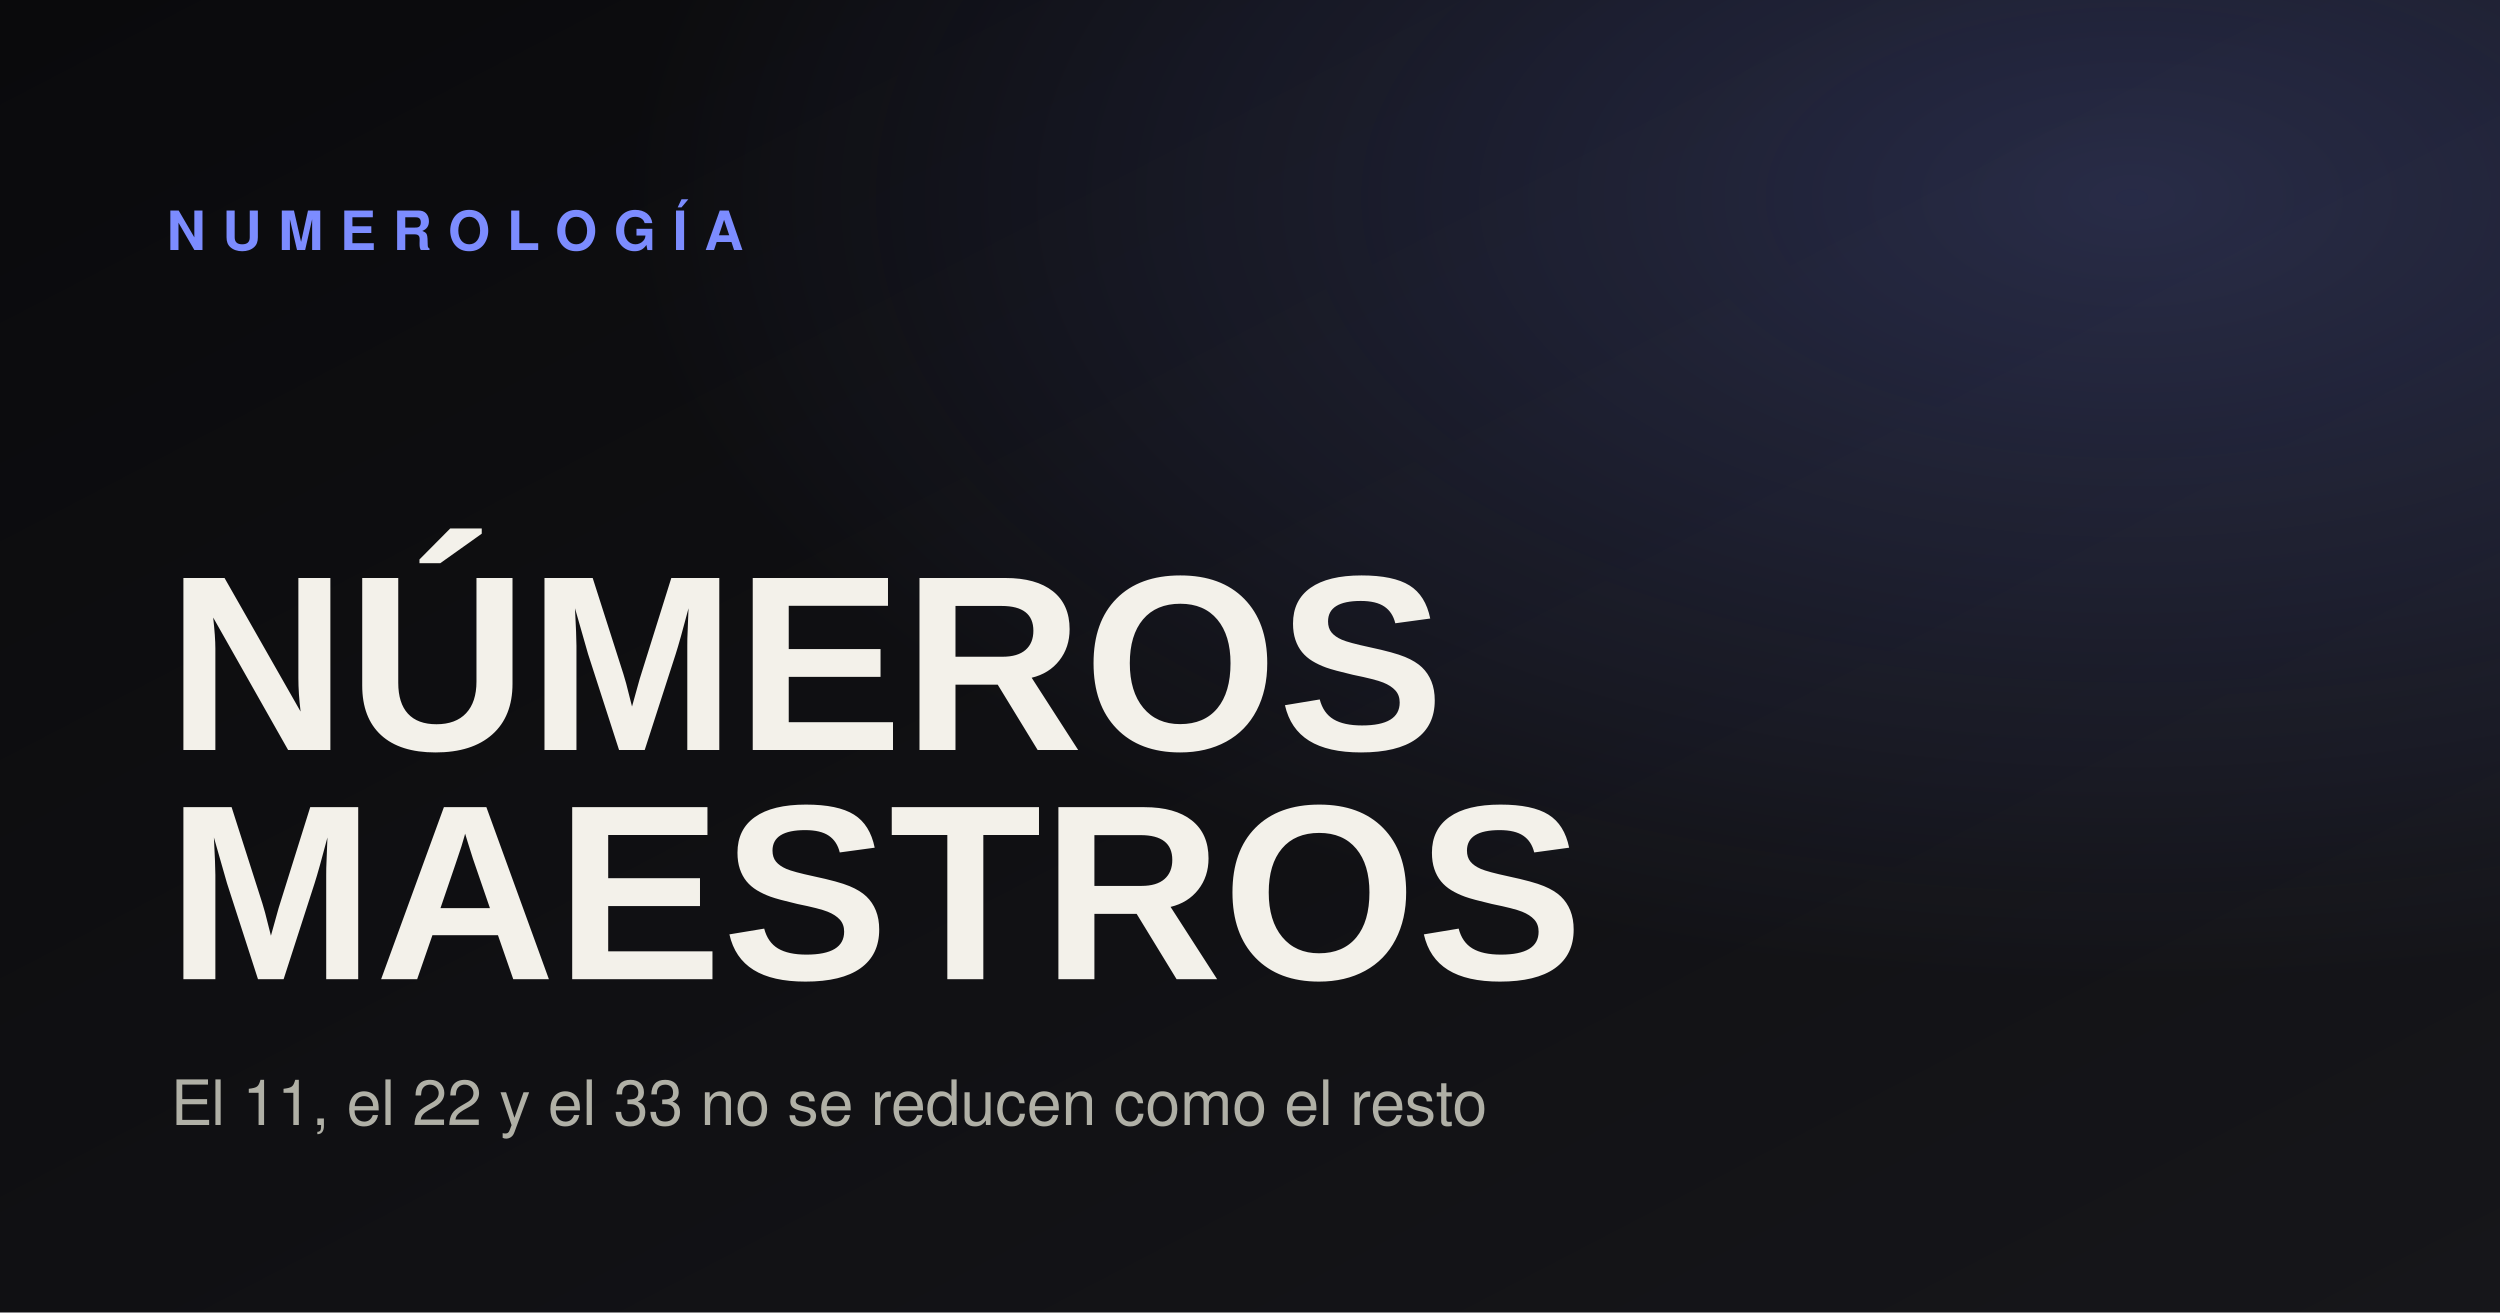
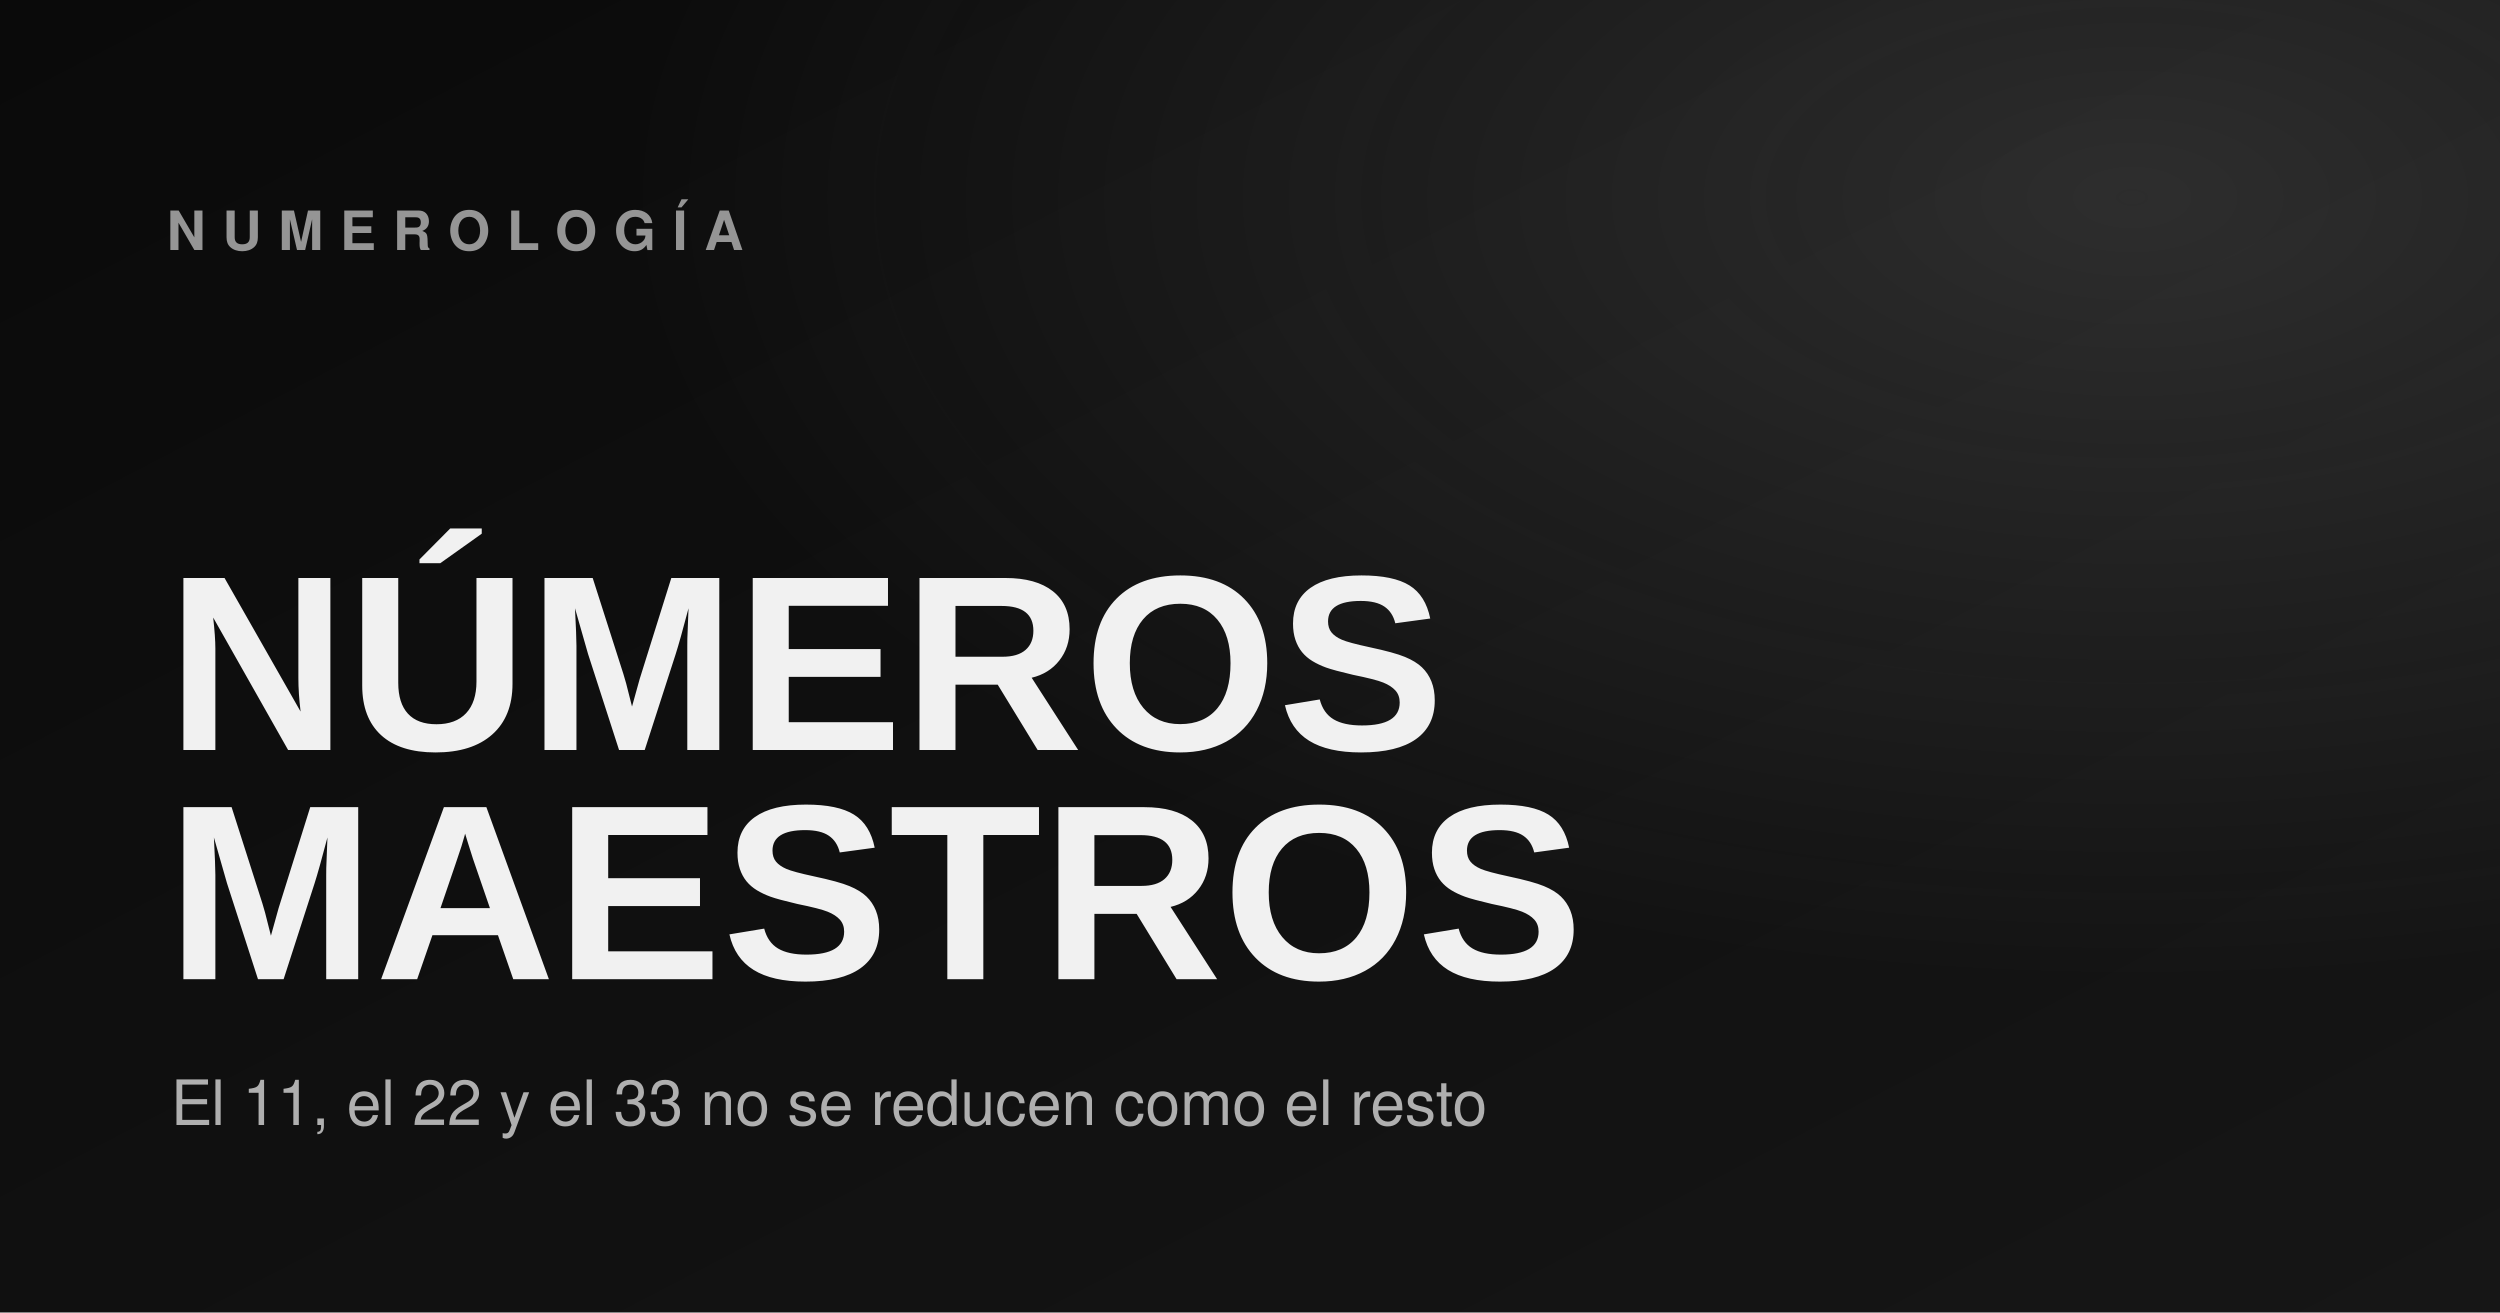
<svg xmlns="http://www.w3.org/2000/svg" width="1200" height="630" viewBox="0 0 1200 630" role="img" aria-label="Números Maestros">
  <defs>
    <linearGradient id="bg" x1="0" y1="0" x2="1" y2="1">
-       <stop offset="0" stop-color="#0A0A0C" />
-       <stop offset="1" stop-color="#16161A" />
+       <stop offset="0" stop-color="#0A0A0A" />
+       <stop offset="1" stop-color="#161616" />
    </linearGradient>
    <radialGradient id="glow" cx="0.85" cy="0.15" r="0.6">
-       <stop offset="0" stop-color="rgba(124,140,255,0.22)" />
-       <stop offset="1" stop-color="rgba(124,140,255,0)" />
+       <stop offset="0" stop-color="rgba(149,149,149,0.22)" />
+       <stop offset="1" stop-color="rgba(149,149,149,0)" />
    </radialGradient>
  </defs>
  <rect width="1200" height="630" fill="url(#bg)" />
  <rect width="1200" height="630" fill="url(#glow)" />
-   <text x="80" y="120" font-family="'Helvetica Neue',Helvetica,Arial,sans-serif" font-size="26" letter-spacing="8" fill="#7C8CFF" font-weight="700">NUMEROLOGÍA</text>
-   <text x="80" y="360" font-family="'Arial Black',Arial,sans-serif" font-size="120" fill="#F3F1EA" font-weight="900">NÚMEROS</text>
-   <text x="80" y="470" font-family="'Arial Black',Arial,sans-serif" font-size="120" fill="#F3F1EA" font-weight="900">MAESTROS</text>
-   <text x="82" y="540" font-family="'Helvetica Neue',Helvetica,Arial,sans-serif" font-size="30" fill="#B0B0A6">El 11, el 22 y el 33 no se reducen como el resto</text>
+   <text x="80" y="120" font-family="'Helvetica Neue',Helvetica,Arial,sans-serif" font-size="26" letter-spacing="8" fill="#959595" font-weight="700">NUMEROLOGÍA</text>
+   <text x="80" y="360" font-family="'Arial Black',Arial,sans-serif" font-size="120" fill="#F1F1F1" font-weight="900">NÚMEROS</text>
+   <text x="80" y="470" font-family="'Arial Black',Arial,sans-serif" font-size="120" fill="#F1F1F1" font-weight="900">MAESTROS</text>
+   <text x="82" y="540" font-family="'Helvetica Neue',Helvetica,Arial,sans-serif" font-size="30" fill="#AFAFAF">El 11, el 22 y el 33 no se reducen como el resto</text>
</svg>
